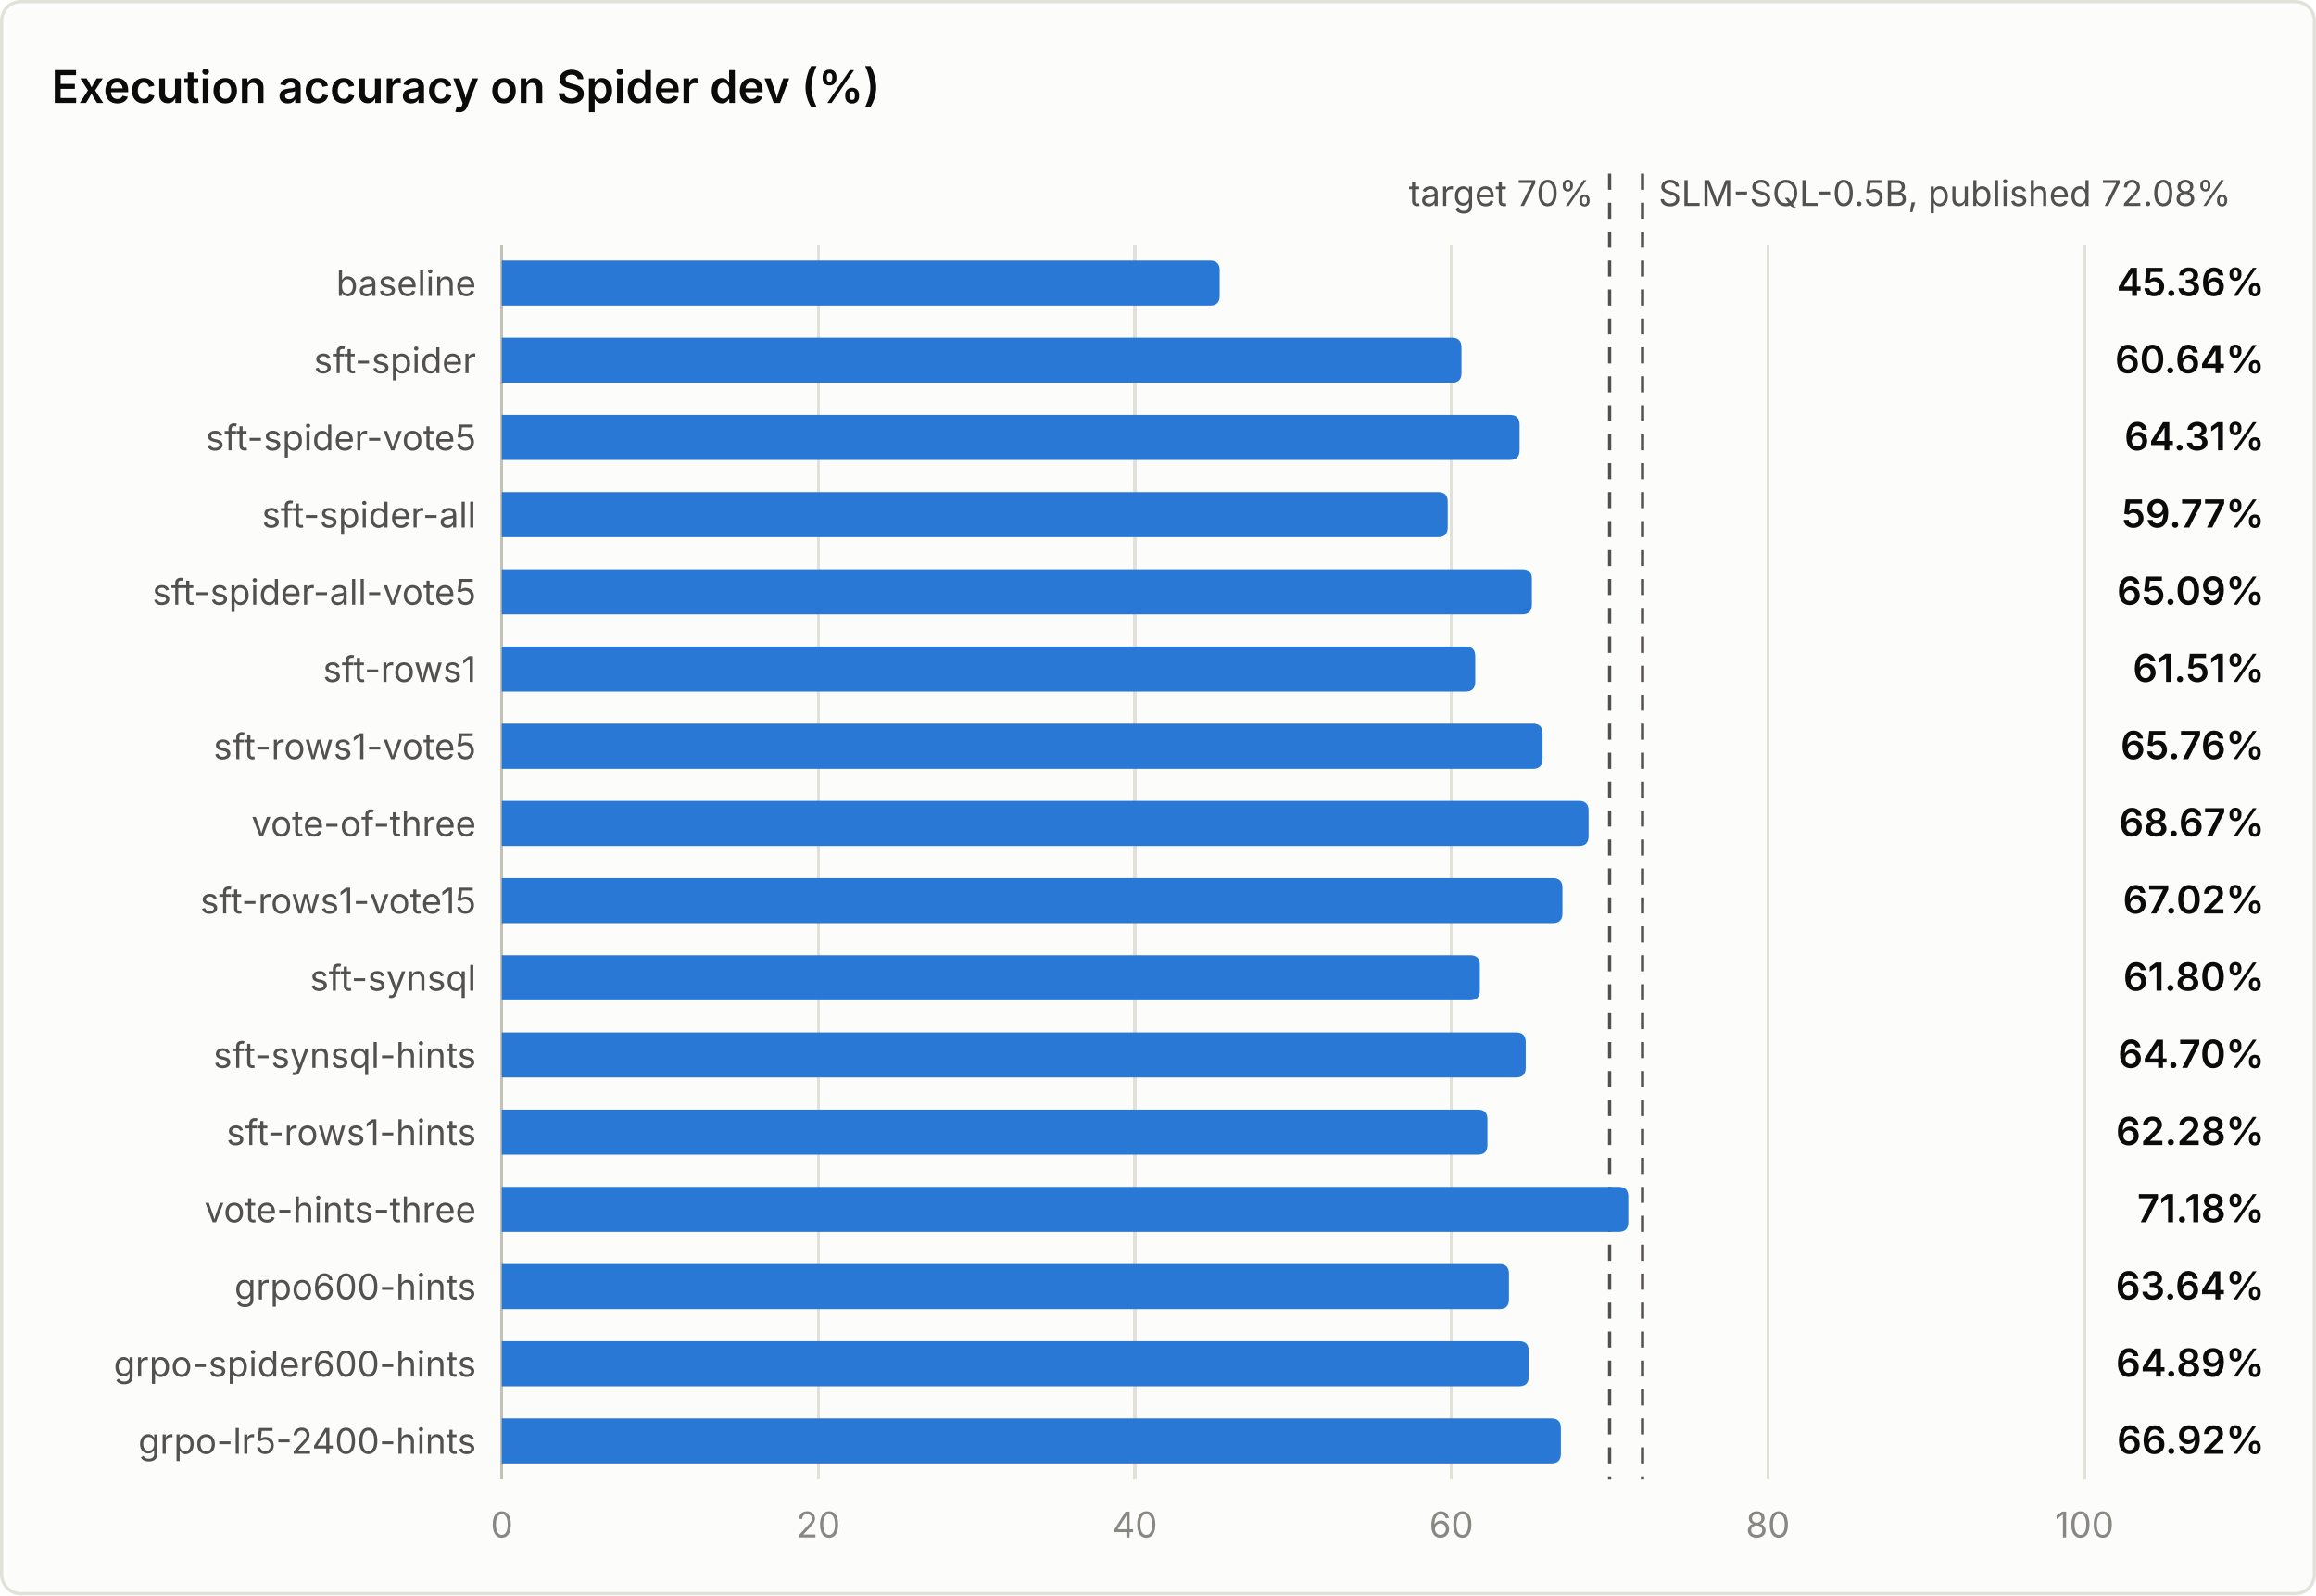
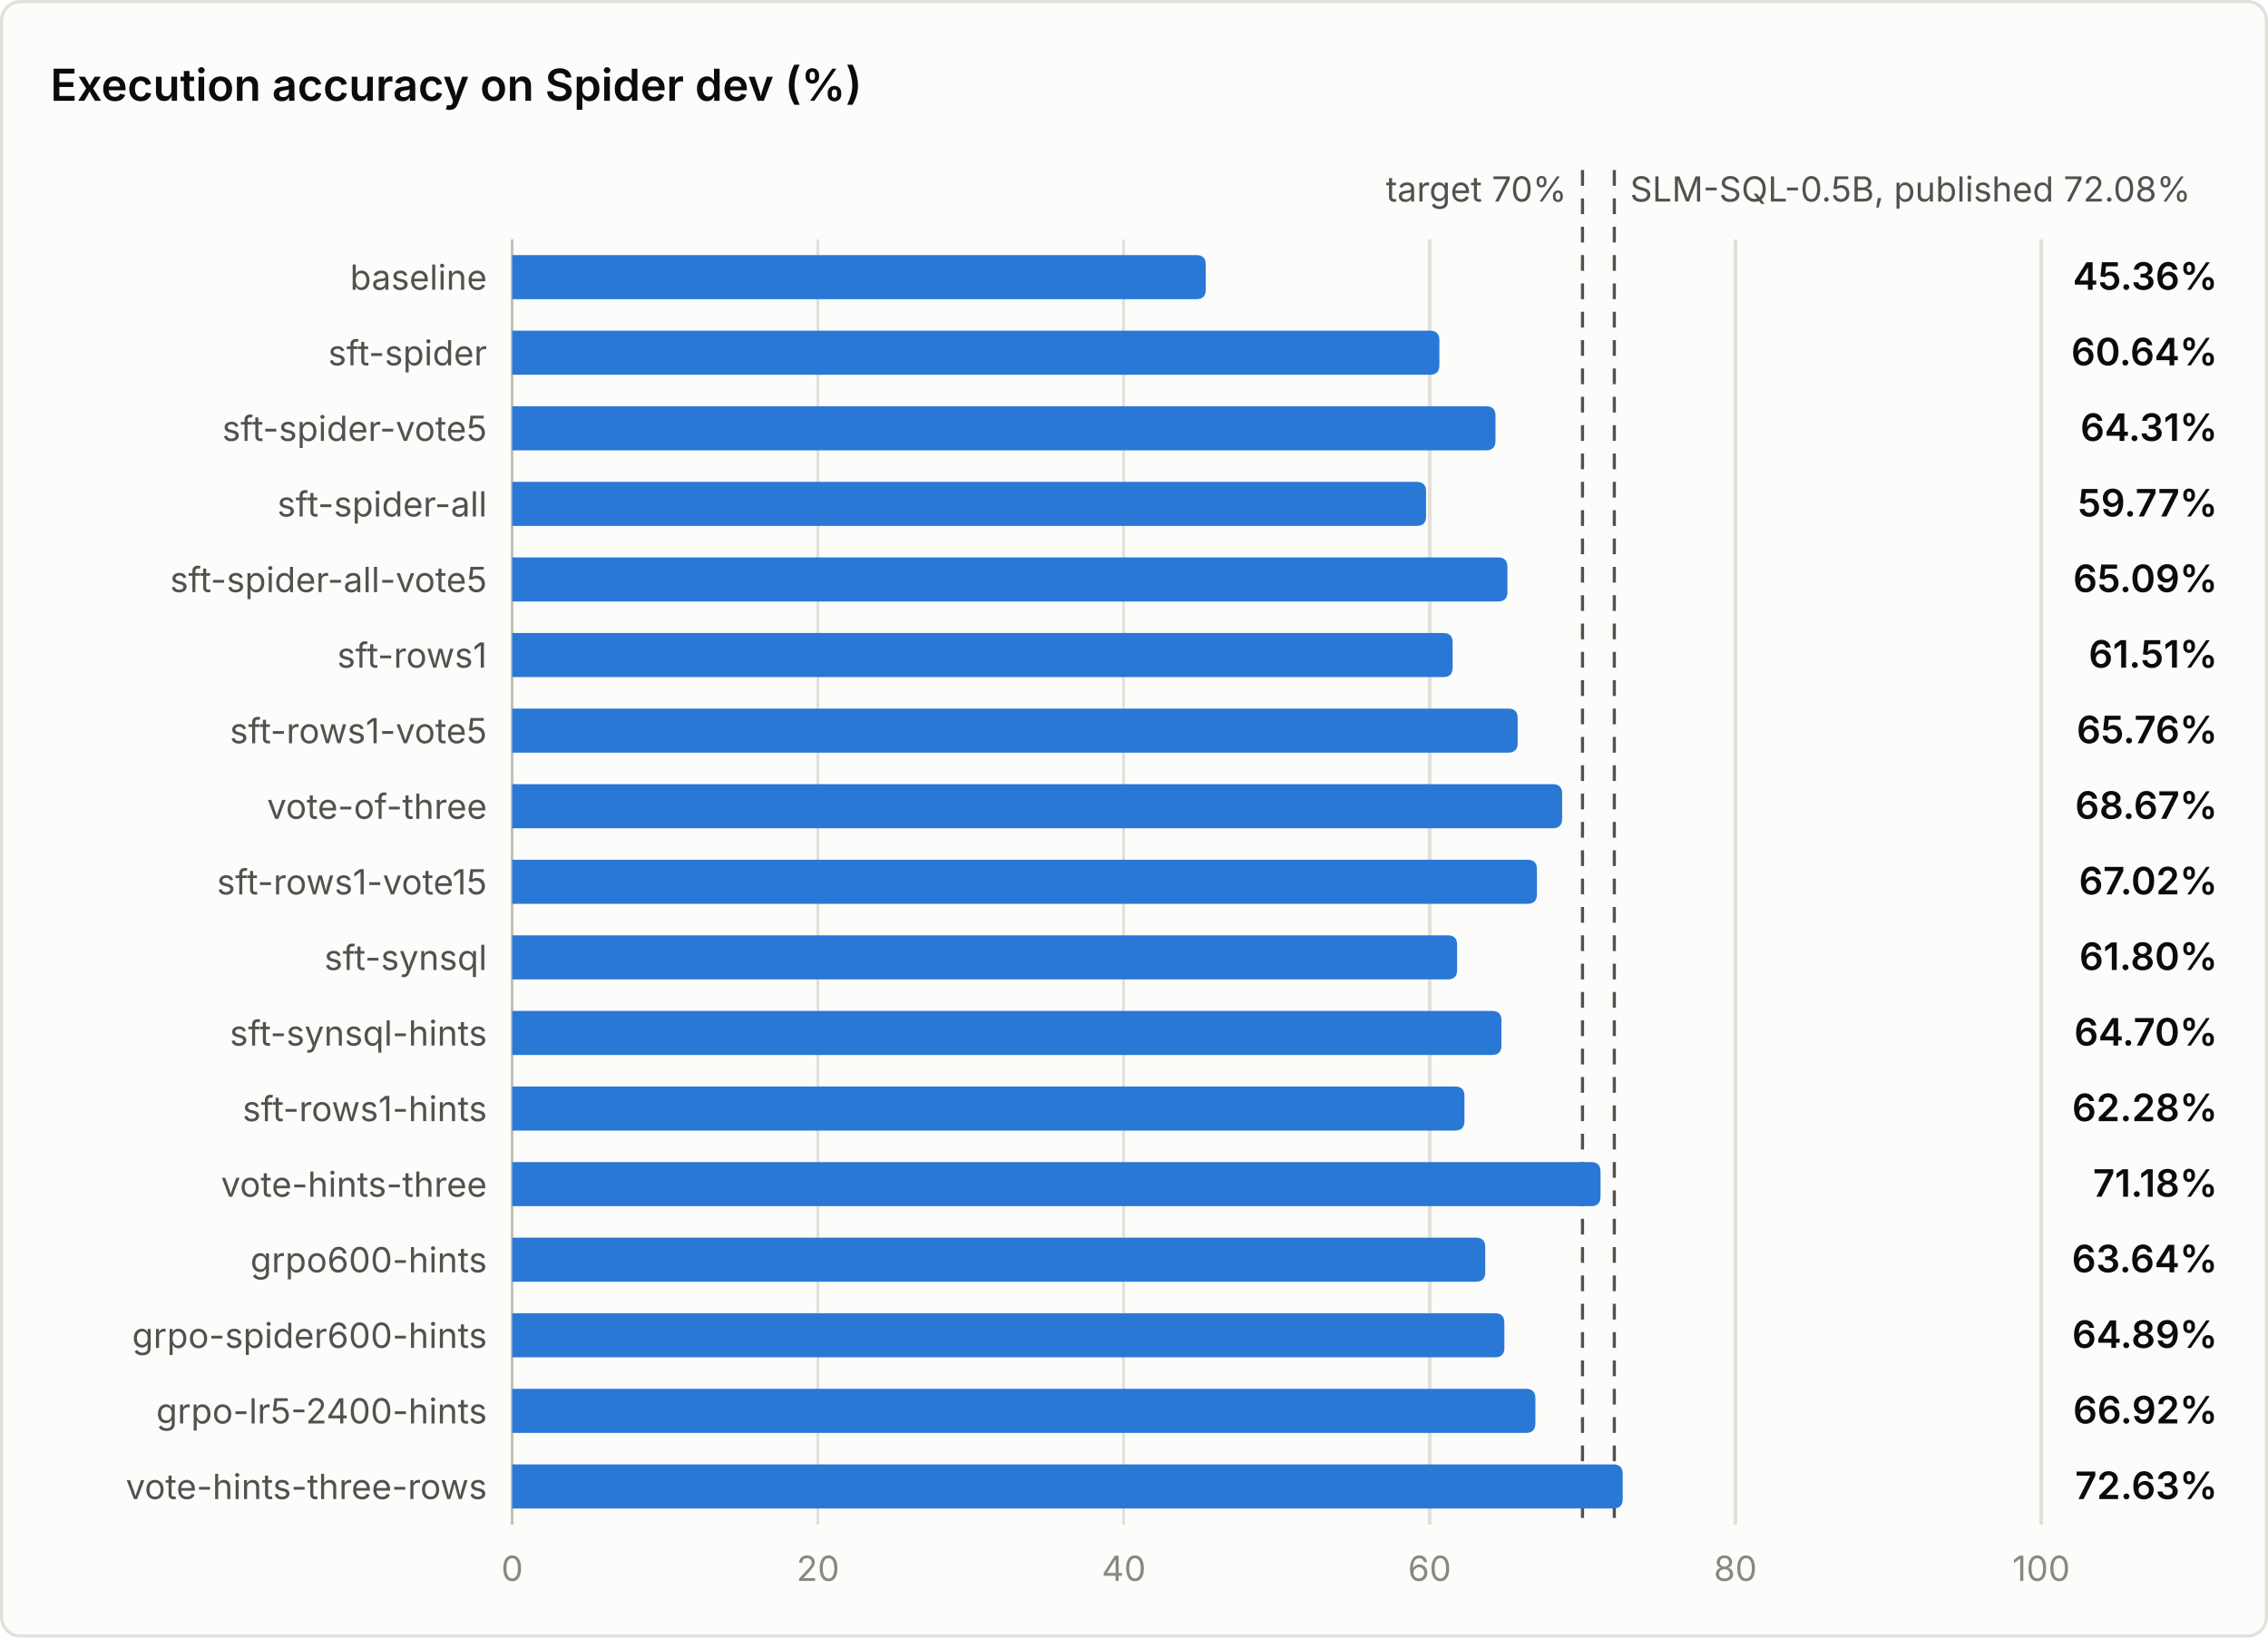
- <svg xmlns="http://www.w3.org/2000/svg" width="720" height="496" viewBox="0 0 720 496" role="img" aria-labelledby="chart-title chart-desc" font-family="system-ui, -apple-system, 'Segoe UI', sans-serif">
-   <rect x="0.5" y="0.5" width="719" height="495" rx="6" fill="#fcfcfb" stroke="#e1e0d9" />
+ <svg xmlns="http://www.w3.org/2000/svg" width="720" height="520" viewBox="0 0 720 520" role="img" aria-labelledby="chart-title chart-desc" font-family="system-ui, -apple-system, 'Segoe UI', sans-serif">
+   <rect x="0.5" y="0.5" width="719" height="519" rx="6" fill="#fcfcfb" stroke="#e1e0d9" />
  <text x="16" y="32" font-size="14" font-weight="600" fill="#0b0b0b">Execution accuracy on Spider dev (%)</text>
  <g font-size="11" fill="#898781" text-anchor="middle" shape-rendering="crispEdges">
-     <line x1="156.00" y1="76" x2="156.00" y2="460" stroke="#c3c2b7" />
-     <text x="156.00" y="478">0</text>
-     <line x1="254.40" y1="76" x2="254.40" y2="460" stroke="#e1e0d9" />
-     <text x="254.40" y="478">20</text>
-     <line x1="352.80" y1="76" x2="352.80" y2="460" stroke="#e1e0d9" />
-     <text x="352.80" y="478">40</text>
-     <line x1="451.20" y1="76" x2="451.20" y2="460" stroke="#e1e0d9" />
-     <text x="451.20" y="478">60</text>
-     <line x1="549.60" y1="76" x2="549.60" y2="460" stroke="#e1e0d9" />
-     <text x="549.60" y="478">80</text>
-     <line x1="648.00" y1="76" x2="648.00" y2="460" stroke="#e1e0d9" />
-     <text x="648.00" y="478">100</text>
+     <line x1="162.60" y1="76" x2="162.60" y2="484" stroke="#c3c2b7" />
+     <text x="162.60" y="502">0</text>
+     <line x1="259.68" y1="76" x2="259.68" y2="484" stroke="#e1e0d9" />
+     <text x="259.68" y="502">20</text>
+     <line x1="356.76" y1="76" x2="356.76" y2="484" stroke="#e1e0d9" />
+     <text x="356.76" y="502">40</text>
+     <line x1="453.84" y1="76" x2="453.84" y2="484" stroke="#e1e0d9" />
+     <text x="453.84" y="502">60</text>
+     <line x1="550.92" y1="76" x2="550.92" y2="484" stroke="#e1e0d9" />
+     <text x="550.92" y="502">80</text>
+     <line x1="648.00" y1="76" x2="648.00" y2="484" stroke="#e1e0d9" />
+     <text x="648.00" y="502">100</text>
  </g>
  <g stroke="#52514e" stroke-dasharray="5 4">
-     <line x1="500.40" y1="54" x2="500.40" y2="460" />
-     <line x1="510.63" y1="54" x2="510.63" y2="460" />
+     <line x1="502.38" y1="54" x2="502.38" y2="484" />
+     <line x1="512.48" y1="54" x2="512.48" y2="484" />
  </g>
  <g font-size="11" fill="#52514e">
-     <text x="495.40" y="64" text-anchor="end">target 70%</text>
-     <text x="515.63" y="64" text-anchor="start">SLM-SQL-0.5B, published 72.08%</text>
+     <text x="497.38" y="64" text-anchor="end">target 70%</text>
+     <text x="517.48" y="64" text-anchor="start">SLM-SQL-0.5B, published 72.08%</text>
  </g>
  <g fill="#2a78d6">
-     <path d="M156.00 81.00 H376.17 Q379.17 81.00 379.17 84.00 V92.00 Q379.17 95.00 376.17 95.00 H156.00 Z" />
-     <path d="M156.00 105.00 H451.35 Q454.35 105.00 454.35 108.00 V116.00 Q454.35 119.00 451.35 119.00 H156.00 Z" />
-     <path d="M156.00 129.00 H469.41 Q472.41 129.00 472.41 132.00 V140.00 Q472.41 143.00 469.41 143.00 H156.00 Z" />
-     <path d="M156.00 153.00 H447.07 Q450.07 153.00 450.07 156.00 V164.00 Q450.07 167.00 447.07 167.00 H156.00 Z" />
-     <path d="M156.00 177.00 H473.24 Q476.24 177.00 476.24 180.00 V188.00 Q476.24 191.00 473.24 191.00 H156.00 Z" />
-     <path d="M156.00 201.00 H455.63 Q458.63 201.00 458.63 204.00 V212.00 Q458.63 215.00 455.63 215.00 H156.00 Z" />
-     <path d="M156.00 225.00 H476.54 Q479.54 225.00 479.54 228.00 V236.00 Q479.54 239.00 476.54 239.00 H156.00 Z" />
-     <path d="M156.00 249.00 H490.86 Q493.86 249.00 493.86 252.00 V260.00 Q493.86 263.00 490.86 263.00 H156.00 Z" />
-     <path d="M156.00 273.00 H482.74 Q485.74 273.00 485.74 276.00 V284.00 Q485.74 287.00 482.74 287.00 H156.00 Z" />
-     <path d="M156.00 297.00 H457.06 Q460.06 297.00 460.06 300.00 V308.00 Q460.06 311.00 457.06 311.00 H156.00 Z" />
-     <path d="M156.00 321.00 H471.32 Q474.32 321.00 474.32 324.00 V332.00 Q474.32 335.00 471.32 335.00 H156.00 Z" />
-     <path d="M156.00 345.00 H459.42 Q462.42 345.00 462.42 348.00 V356.00 Q462.42 359.00 459.42 359.00 H156.00 Z" />
-     <path d="M156.00 369.00 H503.21 Q506.21 369.00 506.21 372.00 V380.00 Q506.21 383.00 503.21 383.00 H156.00 Z" />
-     <path d="M156.00 393.00 H466.11 Q469.11 393.00 469.11 396.00 V404.00 Q469.11 407.00 466.11 407.00 H156.00 Z" />
-     <path d="M156.00 417.00 H472.26 Q475.26 417.00 475.26 420.00 V428.00 Q475.26 431.00 472.26 431.00 H156.00 Z" />
-     <path d="M156.00 441.00 H482.25 Q485.25 441.00 485.25 444.00 V452.00 Q485.25 455.00 482.25 455.00 H156.00 Z" />
+     <path d="M162.60 81.00 H379.78 Q382.78 81.00 382.78 84.00 V92.00 Q382.78 95.00 379.78 95.00 H162.60 Z" />
+     <path d="M162.60 105.00 H453.95 Q456.95 105.00 456.95 108.00 V116.00 Q456.95 119.00 453.95 119.00 H162.60 Z" />
+     <path d="M162.60 129.00 H471.76 Q474.76 129.00 474.76 132.00 V140.00 Q474.76 143.00 471.76 143.00 H162.60 Z" />
+     <path d="M162.60 153.00 H449.72 Q452.72 153.00 452.72 156.00 V164.00 Q452.72 167.00 449.72 167.00 H162.60 Z" />
+     <path d="M162.60 177.00 H475.55 Q478.55 177.00 478.55 180.00 V188.00 Q478.55 191.00 475.55 191.00 H162.60 Z" />
+     <path d="M162.60 201.00 H458.17 Q461.17 201.00 461.17 204.00 V212.00 Q461.17 215.00 458.17 215.00 H162.60 Z" />
+     <path d="M162.60 225.00 H478.80 Q481.80 225.00 481.80 228.00 V236.00 Q481.80 239.00 478.80 239.00 H162.60 Z" />
+     <path d="M162.60 249.00 H492.92 Q495.92 249.00 495.92 252.00 V260.00 Q495.92 263.00 492.92 263.00 H162.60 Z" />
+     <path d="M162.60 273.00 H484.92 Q487.92 273.00 487.92 276.00 V284.00 Q487.92 287.00 484.92 287.00 H162.60 Z" />
+     <path d="M162.60 297.00 H459.58 Q462.58 297.00 462.58 300.00 V308.00 Q462.58 311.00 459.58 311.00 H162.60 Z" />
+     <path d="M162.60 321.00 H473.65 Q476.65 321.00 476.65 324.00 V332.00 Q476.65 335.00 473.65 335.00 H162.60 Z" />
+     <path d="M162.60 345.00 H461.91 Q464.91 345.00 464.91 348.00 V356.00 Q464.91 359.00 461.91 359.00 H162.60 Z" />
+     <path d="M162.60 369.00 H505.11 Q508.11 369.00 508.11 372.00 V380.00 Q508.11 383.00 505.11 383.00 H162.60 Z" />
+     <path d="M162.60 393.00 H468.51 Q471.51 393.00 471.51 396.00 V404.00 Q471.51 407.00 468.51 407.00 H162.60 Z" />
+     <path d="M162.60 417.00 H474.58 Q477.58 417.00 477.58 420.00 V428.00 Q477.58 431.00 474.58 431.00 H162.60 Z" />
+     <path d="M162.60 441.00 H484.43 Q487.43 441.00 487.43 444.00 V452.00 Q487.43 455.00 484.43 455.00 H162.60 Z" />
+     <path d="M162.60 465.00 H512.15 Q515.15 465.00 515.15 468.00 V476.00 Q515.15 479.00 512.15 479.00 H162.60 Z" />
  </g>
  <g font-size="11" fill="#52514e" text-anchor="end">
-     <text x="148.00" y="92.00">baseline</text>
-     <text x="148.00" y="116.00">sft-spider</text>
-     <text x="148.00" y="140.00">sft-spider-vote5</text>
-     <text x="148.00" y="164.00">sft-spider-all</text>
-     <text x="148.00" y="188.00">sft-spider-all-vote5</text>
-     <text x="148.00" y="212.00">sft-rows1</text>
-     <text x="148.00" y="236.00">sft-rows1-vote5</text>
-     <text x="148.00" y="260.00">vote-of-three</text>
-     <text x="148.00" y="284.00">sft-rows1-vote15</text>
-     <text x="148.00" y="308.00">sft-synsql</text>
-     <text x="148.00" y="332.00">sft-synsql-hints</text>
-     <text x="148.00" y="356.00">sft-rows1-hints</text>
-     <text x="148.00" y="380.00">vote-hints-three</text>
-     <text x="148.00" y="404.00">grpo600-hints</text>
-     <text x="148.00" y="428.00">grpo-spider600-hints</text>
-     <text x="148.00" y="452.00">grpo-lr5-2400-hints</text>
+     <text x="154.60" y="92.00">baseline</text>
+     <text x="154.60" y="116.00">sft-spider</text>
+     <text x="154.60" y="140.00">sft-spider-vote5</text>
+     <text x="154.60" y="164.00">sft-spider-all</text>
+     <text x="154.60" y="188.00">sft-spider-all-vote5</text>
+     <text x="154.60" y="212.00">sft-rows1</text>
+     <text x="154.60" y="236.00">sft-rows1-vote5</text>
+     <text x="154.60" y="260.00">vote-of-three</text>
+     <text x="154.60" y="284.00">sft-rows1-vote15</text>
+     <text x="154.60" y="308.00">sft-synsql</text>
+     <text x="154.60" y="332.00">sft-synsql-hints</text>
+     <text x="154.60" y="356.00">sft-rows1-hints</text>
+     <text x="154.60" y="380.00">vote-hints-three</text>
+     <text x="154.60" y="404.00">grpo600-hints</text>
+     <text x="154.60" y="428.00">grpo-spider600-hints</text>
+     <text x="154.60" y="452.00">grpo-lr5-2400-hints</text>
+     <text x="154.60" y="476.00">vote-hints-three-rows</text>
  </g>
  <g font-size="12" font-weight="600" fill="#0b0b0b" text-anchor="end">
    <text x="704" y="92.00">45.36%</text>
    <text x="704" y="116.00">60.64%</text>
    <text x="704" y="140.00">64.31%</text>
    <text x="704" y="164.00">59.77%</text>
    <text x="704" y="188.00">65.09%</text>
    <text x="704" y="212.00">61.51%</text>
    <text x="704" y="236.00">65.76%</text>
    <text x="704" y="260.00">68.67%</text>
    <text x="704" y="284.00">67.02%</text>
    <text x="704" y="308.00">61.80%</text>
    <text x="704" y="332.00">64.70%</text>
    <text x="704" y="356.00">62.28%</text>
    <text x="704" y="380.00">71.18%</text>
    <text x="704" y="404.00">63.64%</text>
    <text x="704" y="428.00">64.89%</text>
    <text x="704" y="452.00">66.92%</text>
+     <text x="704" y="476.00">72.63%</text>
  </g>
</svg>
